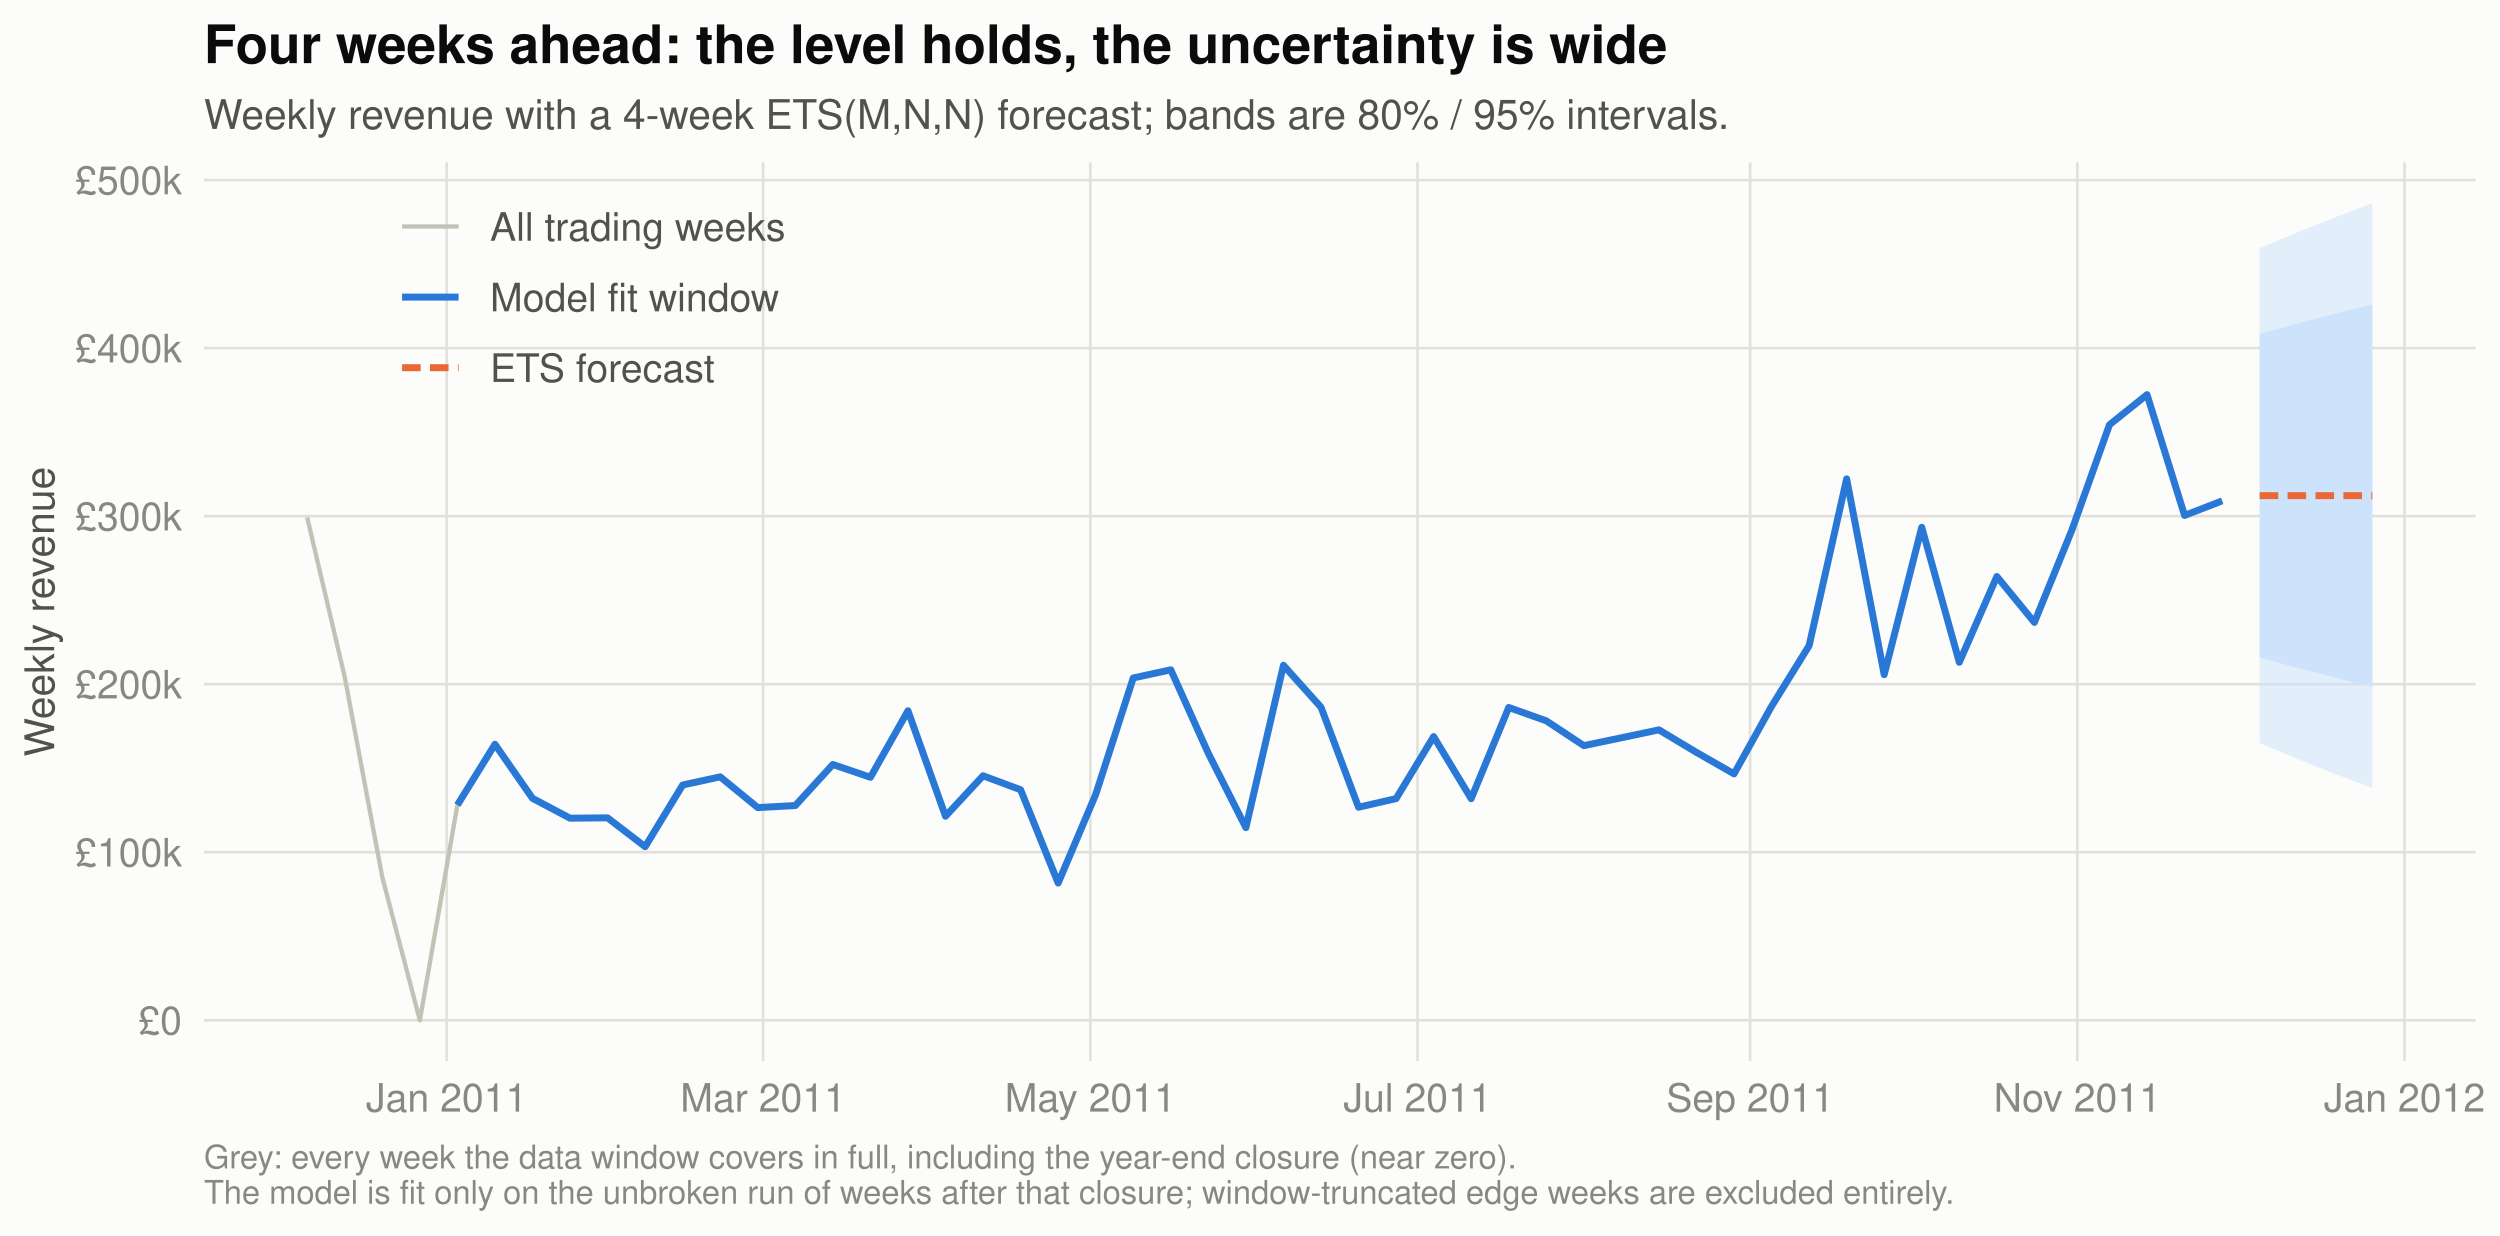
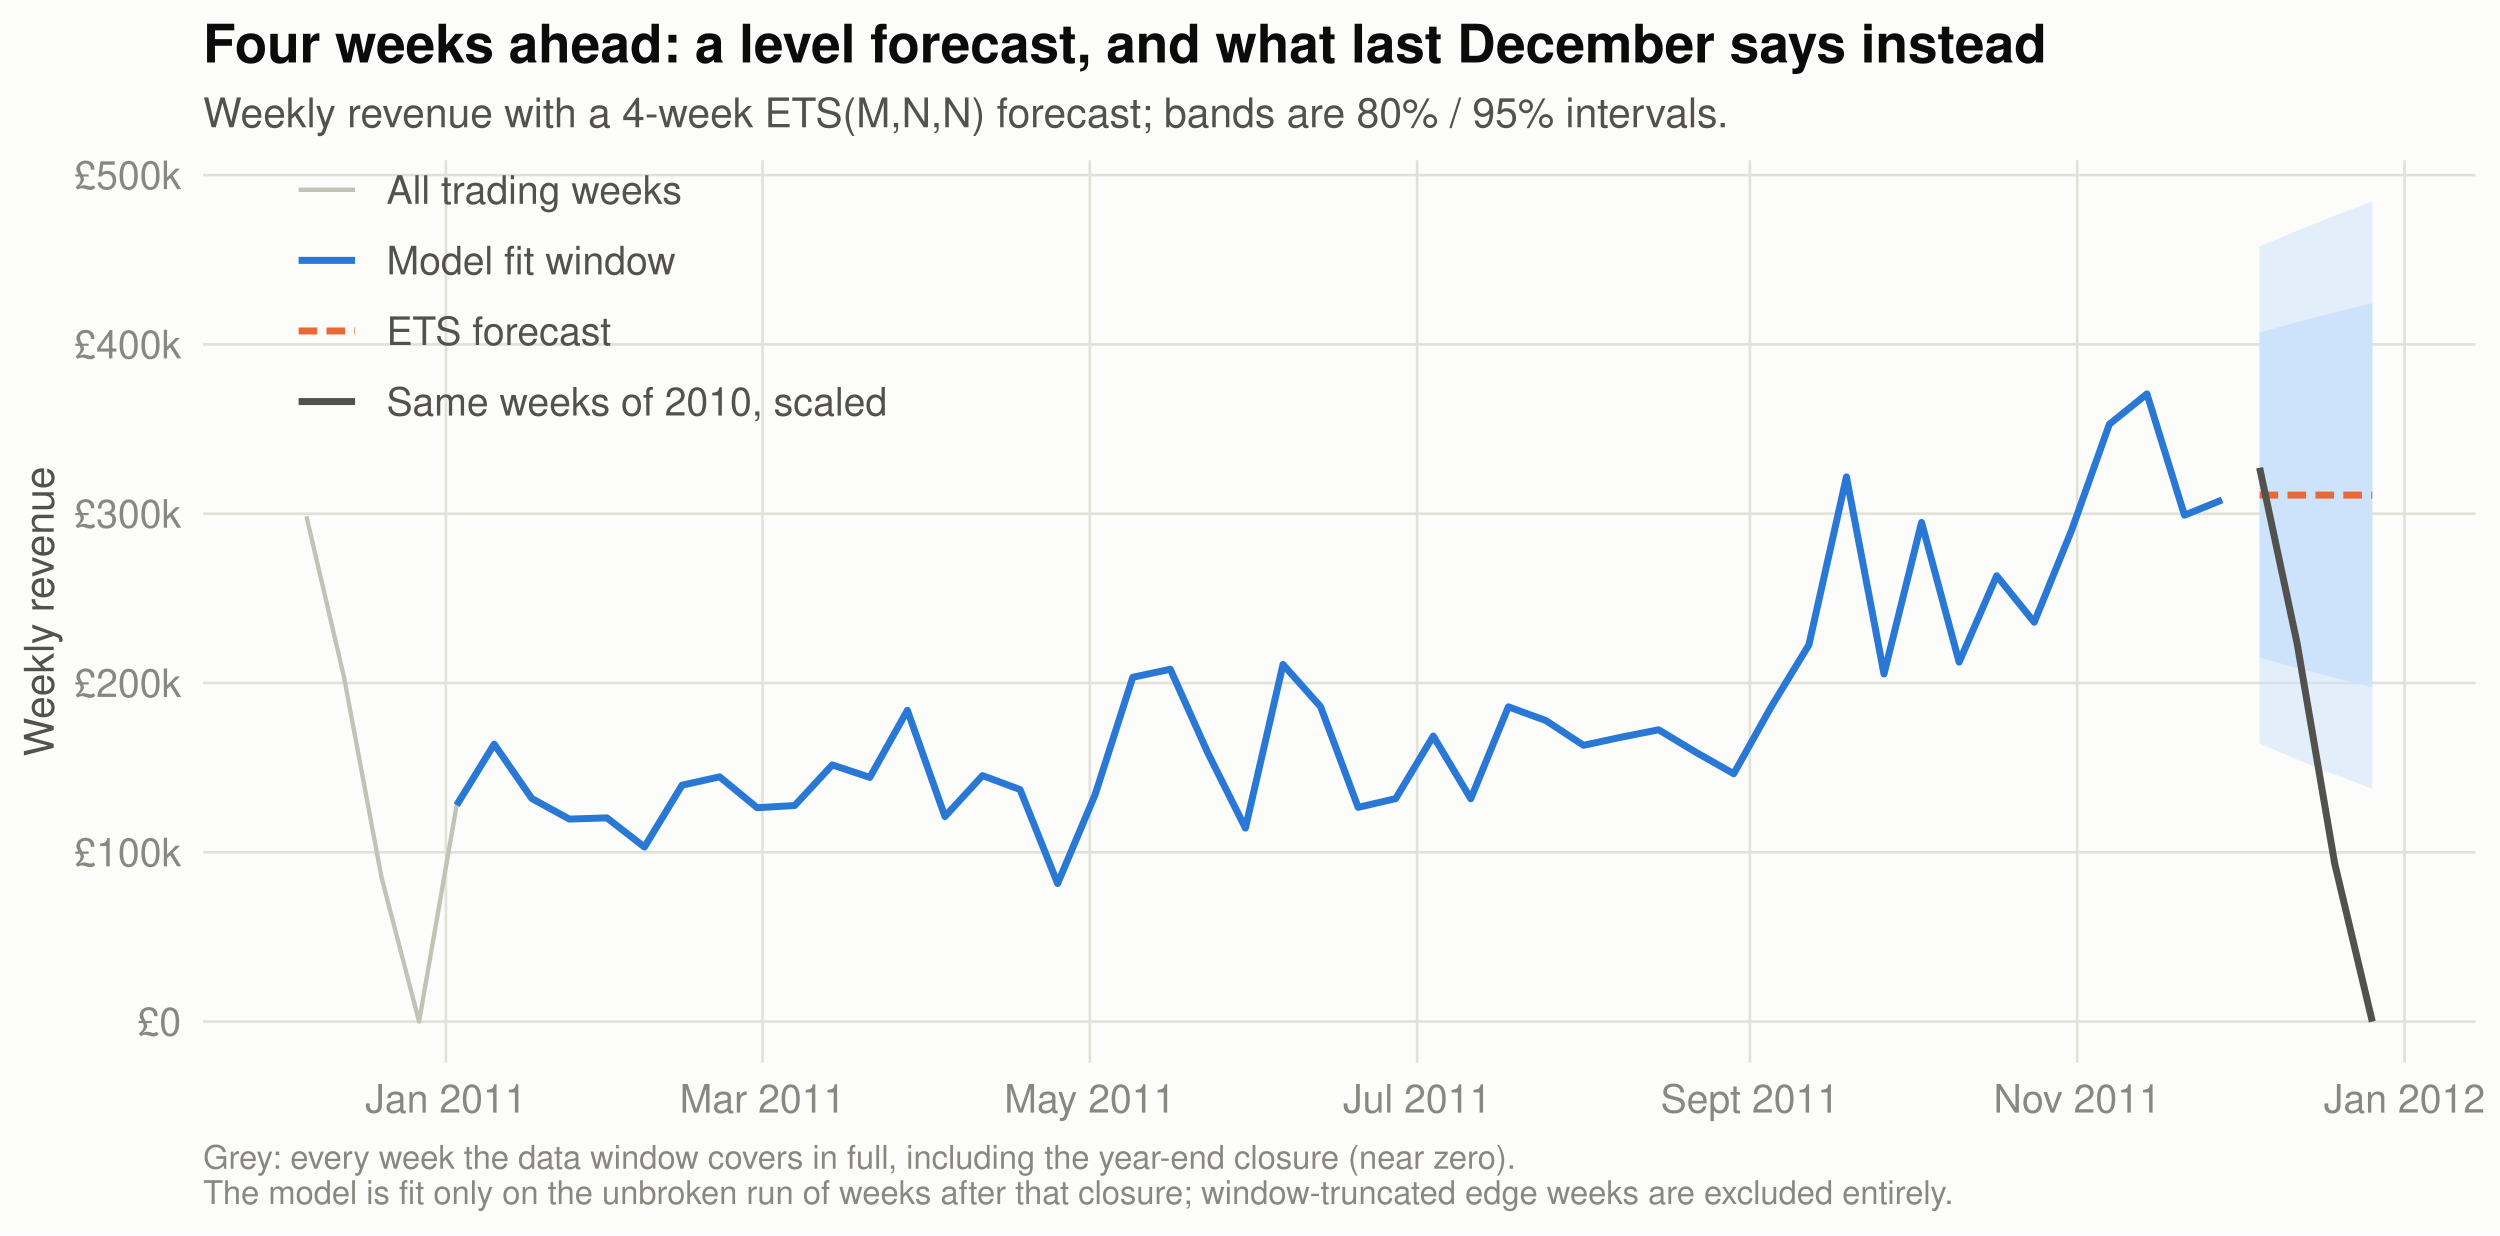
<svg xmlns="http://www.w3.org/2000/svg" width="612.00pt" height="302.40pt" viewBox="0 0 612.00 302.40">
  <g class="svglite">
    <defs>
      <style type="text/css">
    .svglite line, .svglite polyline, .svglite polygon, .svglite path, .svglite rect, .svglite circle {
      fill: none;
      stroke: #000000;
      stroke-linecap: round;
      stroke-linejoin: round;
      stroke-miterlimit: 10.00;
    }
    .svglite text {
      white-space: pre;
    }
    .svglite g.glyphgroup path {
      fill: inherit;
      stroke: none;
    }
  </style>
    </defs>
    <rect width="100%" height="100%" style="stroke: none; fill: #FCFCFB;" />
    <defs>
      <clipPath id="cpMC4wMHw2MTIuMDB8MC4wMHwzMDIuNDA=">
        <rect x="0.00" y="0.00" width="612.00" height="302.40" />
      </clipPath>
    </defs>
    <g clip-path="url(#cpMC4wMHw2MTIuMDB8MC4wMHwzMDIuNDA=)">
-       <rect x="0.00" y="0.00" width="612.00" height="302.40" style="stroke-width: 1.16; stroke: none; fill: #FCFCFB;" />
+       <rect x="0.00" y="0" width="612.00" height="302.40" style="stroke-width: 1.16; stroke: none; fill: #FCFCFB;" />
    </g>
    <defs>
-       <clipPath id="cpNDkuOTJ8NjA2LjAyfDM5LjcyfDI1OS43Ng==">
-         <rect x="49.92" y="39.72" width="556.10" height="220.04" />
+       <clipPath id="cpNDkuNzJ8NjA2LjAyfDM5LjI0fDI2MC4xMg==">
+         <rect x="49.72" y="39.24" width="556.30" height="220.88" />
      </clipPath>
    </defs>
-     <g clip-path="url(#cpNDkuOTJ8NjA2LjAyfDM5LjcyfDI1OS43Ng==)">
-       <rect x="49.92" y="39.72" width="556.10" height="220.04" style="stroke-width: 1.16; stroke: none; fill: #FCFCFB;" />
-       <polyline points="49.92,249.76 606.02,249.76 " style="stroke-width: 0.64; stroke: #E1E0D9; stroke-linecap: butt;" />
-       <polyline points="49.92,208.62 606.02,208.62 " style="stroke-width: 0.64; stroke: #E1E0D9; stroke-linecap: butt;" />
-       <polyline points="49.92,167.49 606.02,167.49 " style="stroke-width: 0.64; stroke: #E1E0D9; stroke-linecap: butt;" />
-       <polyline points="49.92,126.35 606.02,126.35 " style="stroke-width: 0.64; stroke: #E1E0D9; stroke-linecap: butt;" />
-       <polyline points="49.92,85.22 606.02,85.22 " style="stroke-width: 0.64; stroke: #E1E0D9; stroke-linecap: butt;" />
-       <polyline points="49.92,44.09 606.02,44.09 " style="stroke-width: 0.64; stroke: #E1E0D9; stroke-linecap: butt;" />
-       <polyline points="109.34,259.76 109.34,39.72 " style="stroke-width: 0.64; stroke: #E1E0D9; stroke-linecap: butt;" />
-       <polyline points="186.81,259.76 186.81,39.72 " style="stroke-width: 0.64; stroke: #E1E0D9; stroke-linecap: butt;" />
-       <polyline points="266.91,259.76 266.91,39.72 " style="stroke-width: 0.64; stroke: #E1E0D9; stroke-linecap: butt;" />
-       <polyline points="347.01,259.76 347.01,39.72 " style="stroke-width: 0.64; stroke: #E1E0D9; stroke-linecap: butt;" />
-       <polyline points="428.43,259.76 428.43,39.72 " style="stroke-width: 0.64; stroke: #E1E0D9; stroke-linecap: butt;" />
-       <polyline points="508.52,259.76 508.52,39.72 " style="stroke-width: 0.64; stroke: #E1E0D9; stroke-linecap: butt;" />
-       <polyline points="588.62,259.76 588.62,39.72 " style="stroke-width: 0.64; stroke: #E1E0D9; stroke-linecap: butt;" />
-       <polygon points="553.17,60.77 562.36,56.91 571.55,53.23 580.75,49.72 580.75,192.95 571.55,189.44 562.36,185.77 553.17,181.90 " style="stroke-width: 0.00; stroke: none; stroke-linecap: butt; fill: #CDE2FB; fill-opacity: 0.55;" />
-       <polyline points="553.17,60.77 562.36,56.91 571.55,53.23 580.75,49.72 " style="stroke-width: 1.16; stroke: none; stroke-linecap: butt;" />
-       <polyline points="580.75,192.95 571.55,189.44 562.36,185.77 553.17,181.90 " style="stroke-width: 1.16; stroke: none; stroke-linecap: butt;" />
-       <polygon points="553.17,81.74 562.36,79.21 571.55,76.80 580.75,74.51 580.75,168.16 571.55,165.87 562.36,163.47 553.17,160.94 " style="stroke-width: 0.00; stroke: none; stroke-linecap: butt; fill: #CDE2FB;" />
-       <polyline points="553.17,81.74 562.36,79.21 571.55,76.80 580.75,74.51 " style="stroke-width: 1.16; stroke: none; stroke-linecap: butt;" />
-       <polyline points="580.75,168.16 571.55,165.87 562.36,163.47 553.17,160.94 " style="stroke-width: 1.16; stroke: none; stroke-linecap: butt;" />
-       <polyline points="75.20,126.68 84.39,165.73 93.58,214.73 102.78,249.76 111.97,197.07 121.16,182.20 130.35,195.42 139.54,200.29 148.73,200.21 157.93,207.27 167.12,192.17 176.31,190.17 185.50,197.70 194.69,197.20 203.88,187.14 213.08,190.28 222.27,174.00 231.46,199.81 240.65,189.91 249.84,193.33 259.04,216.17 268.23,194.48 277.42,165.97 286.61,163.97 295.80,184.42 304.99,202.60 314.19,162.87 323.38,173.12 332.57,197.61 341.76,195.50 350.95,180.32 360.14,195.51 369.34,173.19 378.53,176.46 387.72,182.53 396.91,180.61 406.10,178.67 415.29,184.18 424.49,189.44 433.68,172.90 442.87,158.06 452.06,117.23 461.25,165.15 470.44,129.08 479.64,162.12 488.83,141.14 498.02,152.36 507.21,129.74 516.40,103.98 525.59,96.61 534.79,126.18 543.98,122.61 " style="stroke-width: 1.07; stroke: #C3C2B7; stroke-linecap: butt;" />
-       <polyline points="111.97,197.07 121.16,182.20 130.35,195.42 139.54,200.29 148.73,200.21 157.93,207.27 167.12,192.17 176.31,190.17 185.50,197.70 194.69,197.20 203.88,187.14 213.08,190.28 222.27,174.00 231.46,199.81 240.65,189.91 249.84,193.33 259.04,216.17 268.23,194.48 277.42,165.97 286.61,163.97 295.80,184.42 304.99,202.60 314.19,162.87 323.38,173.12 332.57,197.61 341.76,195.50 350.95,180.32 360.14,195.51 369.34,173.19 378.53,176.46 387.72,182.53 396.91,180.61 406.10,178.67 415.29,184.18 424.49,189.44 433.68,172.90 442.87,158.06 452.06,117.23 461.25,165.15 470.44,129.08 479.64,162.12 488.83,141.14 498.02,152.36 507.21,129.74 516.40,103.98 525.59,96.61 534.79,126.18 543.98,122.61 " style="stroke-width: 1.71; stroke: #2A78D6; stroke-linecap: butt;" />
-       <polyline points="553.17,121.34 562.36,121.34 571.55,121.34 580.75,121.34 " style="stroke-width: 1.71; stroke: #EB6834; stroke-dasharray: 4.55,2.28; stroke-linecap: butt;" />
+     <g clip-path="url(#cpNDkuNzJ8NjA2LjAyfDM5LjI0fDI2MC4xMg==)">
+       <rect x="49.72" y="39.24" width="556.30" height="220.88" style="stroke-width: 1.16; stroke: none; fill: #FCFCFB;" />
+       <polyline points="49.72,250.08 606.02,250.08 " style="stroke-width: 0.64; stroke: #E1E0D9; stroke-linecap: butt;" />
+       <polyline points="49.72,208.64 606.02,208.64 " style="stroke-width: 0.64; stroke: #E1E0D9; stroke-linecap: butt;" />
+       <polyline points="49.72,167.20 606.02,167.20 " style="stroke-width: 0.64; stroke: #E1E0D9; stroke-linecap: butt;" />
+       <polyline points="49.72,125.75 606.02,125.75 " style="stroke-width: 0.64; stroke: #E1E0D9; stroke-linecap: butt;" />
+       <polyline points="49.72,84.31 606.02,84.31 " style="stroke-width: 0.64; stroke: #E1E0D9; stroke-linecap: butt;" />
+       <polyline points="49.72,42.86 606.02,42.86 " style="stroke-width: 0.64; stroke: #E1E0D9; stroke-linecap: butt;" />
+       <polyline points="109.16,260.12 109.16,39.24 " style="stroke-width: 0.64; stroke: #E1E0D9; stroke-linecap: butt;" />
+       <polyline points="186.66,260.12 186.66,39.24 " style="stroke-width: 0.64; stroke: #E1E0D9; stroke-linecap: butt;" />
+       <polyline points="266.79,260.12 266.79,39.24 " style="stroke-width: 0.64; stroke: #E1E0D9; stroke-linecap: butt;" />
+       <polyline points="346.92,260.12 346.92,39.24 " style="stroke-width: 0.64; stroke: #E1E0D9; stroke-linecap: butt;" />
+       <polyline points="428.36,260.12 428.36,39.24 " style="stroke-width: 0.64; stroke: #E1E0D9; stroke-linecap: butt;" />
+       <polyline points="508.49,260.12 508.49,39.24 " style="stroke-width: 0.64; stroke: #E1E0D9; stroke-linecap: butt;" />
+       <polyline points="588.62,260.12 588.62,39.24 " style="stroke-width: 0.64; stroke: #E1E0D9; stroke-linecap: butt;" />
+       <polygon points="553.15,60.33 562.35,56.47 571.54,52.79 580.74,49.28 580.74,193.11 571.54,189.60 562.35,185.93 553.15,182.06 " style="stroke-width: 0.00; stroke: none; stroke-linecap: butt; fill: #CDE2FB; fill-opacity: 0.55;" />
+       <polyline points="553.15,60.33 562.35,56.47 571.54,52.79 580.74,49.28 " style="stroke-width: 1.16; stroke: none; stroke-linecap: butt;" />
+       <polyline points="580.74,193.11 571.54,189.60 562.35,185.93 553.15,182.06 " style="stroke-width: 1.16; stroke: none; stroke-linecap: butt;" />
+       <polygon points="553.15,81.40 562.35,78.87 571.54,76.47 580.74,74.18 580.74,168.22 571.54,165.92 562.35,163.52 553.15,160.99 " style="stroke-width: 0.00; stroke: none; stroke-linecap: butt; fill: #CDE2FB;" />
+       <polyline points="553.15,81.40 562.35,78.87 571.54,76.47 580.74,74.18 " style="stroke-width: 1.16; stroke: none; stroke-linecap: butt;" />
+       <polyline points="580.74,168.22 571.54,165.92 562.35,163.52 553.15,160.99 " style="stroke-width: 1.16; stroke: none; stroke-linecap: butt;" />
+       <polyline points="75.01,126.39 84.20,165.69 93.40,214.81 102.59,250.08 111.79,197.10 120.98,182.17 130.18,195.47 139.37,200.51 148.57,200.22 157.76,207.36 166.96,192.22 176.15,190.17 185.35,197.73 194.54,197.19 203.74,187.25 212.93,190.31 222.13,173.89 231.32,199.88 240.52,189.87 249.71,193.28 258.91,216.29 268.10,194.49 277.30,165.79 286.49,163.84 295.69,184.34 304.88,202.71 314.08,162.67 323.27,172.98 332.47,197.64 341.66,195.51 350.86,180.19 360.05,195.53 369.25,173.03 378.44,176.40 387.64,182.45 396.84,180.47 406.03,178.65 415.23,184.20 424.42,189.41 433.62,172.97 442.81,157.88 452.01,116.75 461.20,164.99 470.40,127.90 479.59,162.09 488.79,140.94 497.98,152.32 507.18,129.68 516.37,103.85 525.57,96.43 534.76,126.12 543.96,122.38 " style="stroke-width: 1.07; stroke: #C3C2B7; stroke-linecap: butt;" />
+       <polyline points="111.79,197.10 120.98,182.17 130.18,195.47 139.37,200.51 148.57,200.22 157.76,207.36 166.96,192.22 176.15,190.17 185.35,197.73 194.54,197.19 203.74,187.25 212.93,190.31 222.13,173.89 231.32,199.88 240.52,189.87 249.71,193.28 258.91,216.29 268.10,194.49 277.30,165.79 286.49,163.84 295.69,184.34 304.88,202.71 314.08,162.67 323.27,172.98 332.47,197.64 341.66,195.51 350.86,180.19 360.05,195.53 369.25,173.03 378.44,176.40 387.64,182.45 396.84,180.47 406.03,178.65 415.23,184.20 424.42,189.41 433.62,172.97 442.81,157.88 452.01,116.75 461.20,164.99 470.40,127.90 479.59,162.09 488.79,140.94 497.98,152.32 507.18,129.68 516.37,103.85 525.57,96.43 534.76,126.12 543.96,122.38 " style="stroke-width: 1.71; stroke: #2A78D6; stroke-linecap: butt;" />
+       <polyline points="553.15,121.20 562.35,121.20 571.54,121.20 580.74,121.20 " style="stroke-width: 1.71; stroke: #EB6834; stroke-dasharray: 4.55,2.28; stroke-linecap: butt;" />
+       <polyline points="553.15,114.50 562.35,157.57 571.54,211.42 580.74,250.08 " style="stroke-width: 1.71; stroke: #52514E; stroke-linecap: butt;" />
    </g>
    <g clip-path="url(#cpMC4wMHw2MTIuMDB8MC4wMHwzMDIuNDA=)">
-       <text x="44.54" y="253.25" text-anchor="end" style="font-size: 9.60px;fill: #898781; font-family: Helvetica, Arial, sans-serif;" textLength="10.66px" lengthAdjust="spacingAndGlyphs">£0</text>
-       <text x="44.54" y="212.12" text-anchor="end" style="font-size: 9.60px;fill: #898781; font-family: Helvetica, Arial, sans-serif;" textLength="26.11px" lengthAdjust="spacingAndGlyphs">£100k</text>
-       <text x="44.54" y="170.98" text-anchor="end" style="font-size: 9.60px;fill: #898781; font-family: Helvetica, Arial, sans-serif;" textLength="26.11px" lengthAdjust="spacingAndGlyphs">£200k</text>
-       <text x="44.54" y="129.85" text-anchor="end" style="font-size: 9.60px;fill: #898781; font-family: Helvetica, Arial, sans-serif;" textLength="26.11px" lengthAdjust="spacingAndGlyphs">£300k</text>
-       <text x="44.54" y="88.72" text-anchor="end" style="font-size: 9.60px;fill: #898781; font-family: Helvetica, Arial, sans-serif;" textLength="26.11px" lengthAdjust="spacingAndGlyphs">£400k</text>
-       <text x="44.54" y="47.58" text-anchor="end" style="font-size: 9.60px;fill: #898781; font-family: Helvetica, Arial, sans-serif;" textLength="26.11px" lengthAdjust="spacingAndGlyphs">£500k</text>
-       <text x="109.34" y="272.13" text-anchor="middle" style="font-size: 9.60px;fill: #898781; font-family: Helvetica, Arial, sans-serif;" textLength="39.44px" lengthAdjust="spacingAndGlyphs">Jan 2011</text>
-       <text x="186.81" y="272.13" text-anchor="middle" style="font-size: 9.60px;fill: #898781; font-family: Helvetica, Arial, sans-serif;" textLength="40.48px" lengthAdjust="spacingAndGlyphs">Mar 2011</text>
-       <text x="266.91" y="272.13" text-anchor="middle" style="font-size: 9.60px;fill: #898781; font-family: Helvetica, Arial, sans-serif;" textLength="41.83px" lengthAdjust="spacingAndGlyphs">May 2011</text>
-       <text x="347.01" y="272.13" text-anchor="middle" style="font-size: 9.60px;fill: #898781; font-family: Helvetica, Arial, sans-serif;" textLength="36.23px" lengthAdjust="spacingAndGlyphs">Jul 2011</text>
-       <text x="428.43" y="272.13" text-anchor="middle" style="font-size: 9.60px;fill: #898781; font-family: Helvetica, Arial, sans-serif;" textLength="41.02px" lengthAdjust="spacingAndGlyphs">Sep 2011</text>
-       <text x="508.52" y="272.13" text-anchor="middle" style="font-size: 9.60px;fill: #898781; font-family: Helvetica, Arial, sans-serif;" textLength="40.89px" lengthAdjust="spacingAndGlyphs">Nov 2011</text>
-       <text x="588.62" y="272.13" text-anchor="middle" style="font-size: 9.60px;fill: #898781; font-family: Helvetica, Arial, sans-serif;" textLength="39.44px" lengthAdjust="spacingAndGlyphs">Jan 2012</text>
-       <text transform="translate(13.26,149.74) rotate(-90)" text-anchor="middle" style="font-size: 10.00px;fill: #52514E; font-family: Helvetica, Arial, sans-serif;" textLength="70.97px" lengthAdjust="spacingAndGlyphs">Weekly revenue</text>
-       <line x1="98.43" y1="55.45" x2="112.26" y2="55.45" style="stroke-width: 1.07; stroke: #C3C2B7; stroke-linecap: butt;" />
-       <line x1="98.43" y1="72.73" x2="112.26" y2="72.73" style="stroke-width: 1.71; stroke: #2A78D6; stroke-linecap: butt;" />
-       <line x1="98.43" y1="90.01" x2="112.26" y2="90.01" style="stroke-width: 1.71; stroke: #EB6834; stroke-dasharray: 4.55,2.28; stroke-linecap: butt;" />
-       <text x="119.96" y="58.94" style="font-size: 9.60px;fill: #52514E; font-family: Helvetica, Arial, sans-serif;" textLength="72.25px" lengthAdjust="spacingAndGlyphs">All trading weeks</text>
-       <text x="119.96" y="76.22" style="font-size: 9.60px;fill: #52514E; font-family: Helvetica, Arial, sans-serif;" textLength="70.72px" lengthAdjust="spacingAndGlyphs">Model fit window</text>
-       <text x="119.96" y="93.50" style="font-size: 9.60px;fill: #52514E; font-family: Helvetica, Arial, sans-serif;" textLength="54.97px" lengthAdjust="spacingAndGlyphs">ETS forecast</text>
-       <text x="49.92" y="31.56" style="font-size: 10.00px;fill: #52514E; font-family: Helvetica, Arial, sans-serif;" textLength="373.50px" lengthAdjust="spacingAndGlyphs">Weekly revenue with a 4-week ETS(M,N,N) forecast; bands are 80% / 95% intervals.</text>
-       <text x="49.92" y="15.45" style="font-size: 13.00px; font-weight: bold;fill: #0B0B0B; font-family: Helvetica, Arial, sans-serif;" textLength="358.19px" lengthAdjust="spacingAndGlyphs">Four weeks ahead: the level holds, the uncertainty is wide</text>
-       <text x="49.92" y="286.03" style="font-size: 8.00px;fill: #898781; font-family: Helvetica, Arial, sans-serif;" textLength="321.41px" lengthAdjust="spacingAndGlyphs">Grey: every week the data window covers in full, including the year-end closure (near zero).</text>
-       <text x="49.92" y="294.67" style="font-size: 8.00px;fill: #898781; font-family: Helvetica, Arial, sans-serif;" textLength="428.58px" lengthAdjust="spacingAndGlyphs">The model is fit only on the unbroken run of weeks after that closure; window-truncated edge weeks are excluded entirely.</text>
+       <text x="44.34" y="253.52" text-anchor="end" style="font-size: 9.60px;fill: #898781; font-family: Helvetica, Arial, sans-serif;" textLength="10.66px" lengthAdjust="spacingAndGlyphs">£0</text>
+       <text x="44.34" y="212.07" text-anchor="end" style="font-size: 9.60px;fill: #898781; font-family: Helvetica, Arial, sans-serif;" textLength="26.11px" lengthAdjust="spacingAndGlyphs">£100k</text>
+       <text x="44.34" y="170.63" text-anchor="end" style="font-size: 9.60px;fill: #898781; font-family: Helvetica, Arial, sans-serif;" textLength="26.11px" lengthAdjust="spacingAndGlyphs">£200k</text>
+       <text x="44.34" y="129.19" text-anchor="end" style="font-size: 9.60px;fill: #898781; font-family: Helvetica, Arial, sans-serif;" textLength="26.11px" lengthAdjust="spacingAndGlyphs">£300k</text>
+       <text x="44.34" y="87.74" text-anchor="end" style="font-size: 9.60px;fill: #898781; font-family: Helvetica, Arial, sans-serif;" textLength="26.11px" lengthAdjust="spacingAndGlyphs">£400k</text>
+       <text x="44.34" y="46.30" text-anchor="end" style="font-size: 9.60px;fill: #898781; font-family: Helvetica, Arial, sans-serif;" textLength="26.11px" lengthAdjust="spacingAndGlyphs">£500k</text>
+       <text x="109.16" y="272.37" text-anchor="middle" style="font-size: 9.60px;fill: #898781; font-family: Helvetica, Arial, sans-serif;" textLength="38.72px" lengthAdjust="spacingAndGlyphs">Jan 2011</text>
+       <text x="186.66" y="272.37" text-anchor="middle" style="font-size: 9.60px;fill: #898781; font-family: Helvetica, Arial, sans-serif;" textLength="39.77px" lengthAdjust="spacingAndGlyphs">Mar 2011</text>
+       <text x="266.79" y="272.37" text-anchor="middle" style="font-size: 9.60px;fill: #898781; font-family: Helvetica, Arial, sans-serif;" textLength="41.38px" lengthAdjust="spacingAndGlyphs">May 2011</text>
+       <text x="346.92" y="272.37" text-anchor="middle" style="font-size: 9.60px;fill: #898781; font-family: Helvetica, Arial, sans-serif;" textLength="35.52px" lengthAdjust="spacingAndGlyphs">Jul 2011</text>
+       <text x="428.36" y="272.37" text-anchor="middle" style="font-size: 9.60px;fill: #898781; font-family: Helvetica, Arial, sans-serif;" textLength="43.00px" lengthAdjust="spacingAndGlyphs">Sept 2011</text>
+       <text x="508.49" y="272.37" text-anchor="middle" style="font-size: 9.60px;fill: #898781; font-family: Helvetica, Arial, sans-serif;" textLength="40.31px" lengthAdjust="spacingAndGlyphs">Nov 2011</text>
+       <text x="588.62" y="272.37" text-anchor="middle" style="font-size: 9.60px;fill: #898781; font-family: Helvetica, Arial, sans-serif;" textLength="39.44px" lengthAdjust="spacingAndGlyphs">Jan 2012</text>
+       <text transform="translate(13.14,149.68) rotate(-90)" text-anchor="middle" style="font-size: 10.00px;fill: #52514E; font-family: Helvetica, Arial, sans-serif;" textLength="71.52px" lengthAdjust="spacingAndGlyphs">Weekly revenue</text>
+       <line x1="73.10" y1="46.46" x2="86.92" y2="46.46" style="stroke-width: 1.07; stroke: #C3C2B7; stroke-linecap: butt;" />
+       <line x1="73.10" y1="63.74" x2="86.92" y2="63.74" style="stroke-width: 1.71; stroke: #2A78D6; stroke-linecap: butt;" />
+       <line x1="73.10" y1="81.02" x2="86.92" y2="81.02" style="stroke-width: 1.71; stroke: #EB6834; stroke-dasharray: 4.55,2.28; stroke-linecap: butt;" />
+       <line x1="73.10" y1="98.30" x2="86.92" y2="98.30" style="stroke-width: 1.71; stroke: #52514E; stroke-linecap: butt;" />
+       <text x="94.62" y="49.89" style="font-size: 9.60px;fill: #52514E; font-family: Helvetica, Arial, sans-serif;" textLength="72.47px" lengthAdjust="spacingAndGlyphs">All trading weeks</text>
+       <text x="94.62" y="67.17" style="font-size: 9.60px;fill: #52514E; font-family: Helvetica, Arial, sans-serif;" textLength="70.86px" lengthAdjust="spacingAndGlyphs">Model fit window</text>
+       <text x="94.62" y="84.45" style="font-size: 9.60px;fill: #52514E; font-family: Helvetica, Arial, sans-serif;" textLength="55.45px" lengthAdjust="spacingAndGlyphs">ETS forecast</text>
+       <text x="94.62" y="101.73" style="font-size: 9.60px;fill: #52514E; font-family: Helvetica, Arial, sans-serif;" textLength="122.59px" lengthAdjust="spacingAndGlyphs">Same weeks of 2010, scaled</text>
+       <text x="49.72" y="31.16" style="font-size: 10.00px;fill: #52514E; font-family: Helvetica, Arial, sans-serif;" textLength="375.02px" lengthAdjust="spacingAndGlyphs">Weekly revenue with a 4-week ETS(M,N,N) forecast; bands are 80% / 95% intervals.</text>
+       <text x="49.72" y="15.29" style="font-size: 13.00px; font-weight: bold;fill: #0B0B0B; font-family: Helvetica, Arial, sans-serif;" textLength="452.36px" lengthAdjust="spacingAndGlyphs">Four weeks ahead: a level forecast, and what last December says instead</text>
+       <text x="49.72" y="286.10" style="font-size: 8.00px;fill: #898781; font-family: Helvetica, Arial, sans-serif;" textLength="323.89px" lengthAdjust="spacingAndGlyphs">Grey: every week the data window covers in full, including the year-end closure (near zero).</text>
+       <text x="49.72" y="294.74" style="font-size: 8.00px;fill: #898781; font-family: Helvetica, Arial, sans-serif;" textLength="430.52px" lengthAdjust="spacingAndGlyphs">The model is fit only on the unbroken run of weeks after that closure; window-truncated edge weeks are excluded entirely.</text>
    </g>
  </g>
</svg>
